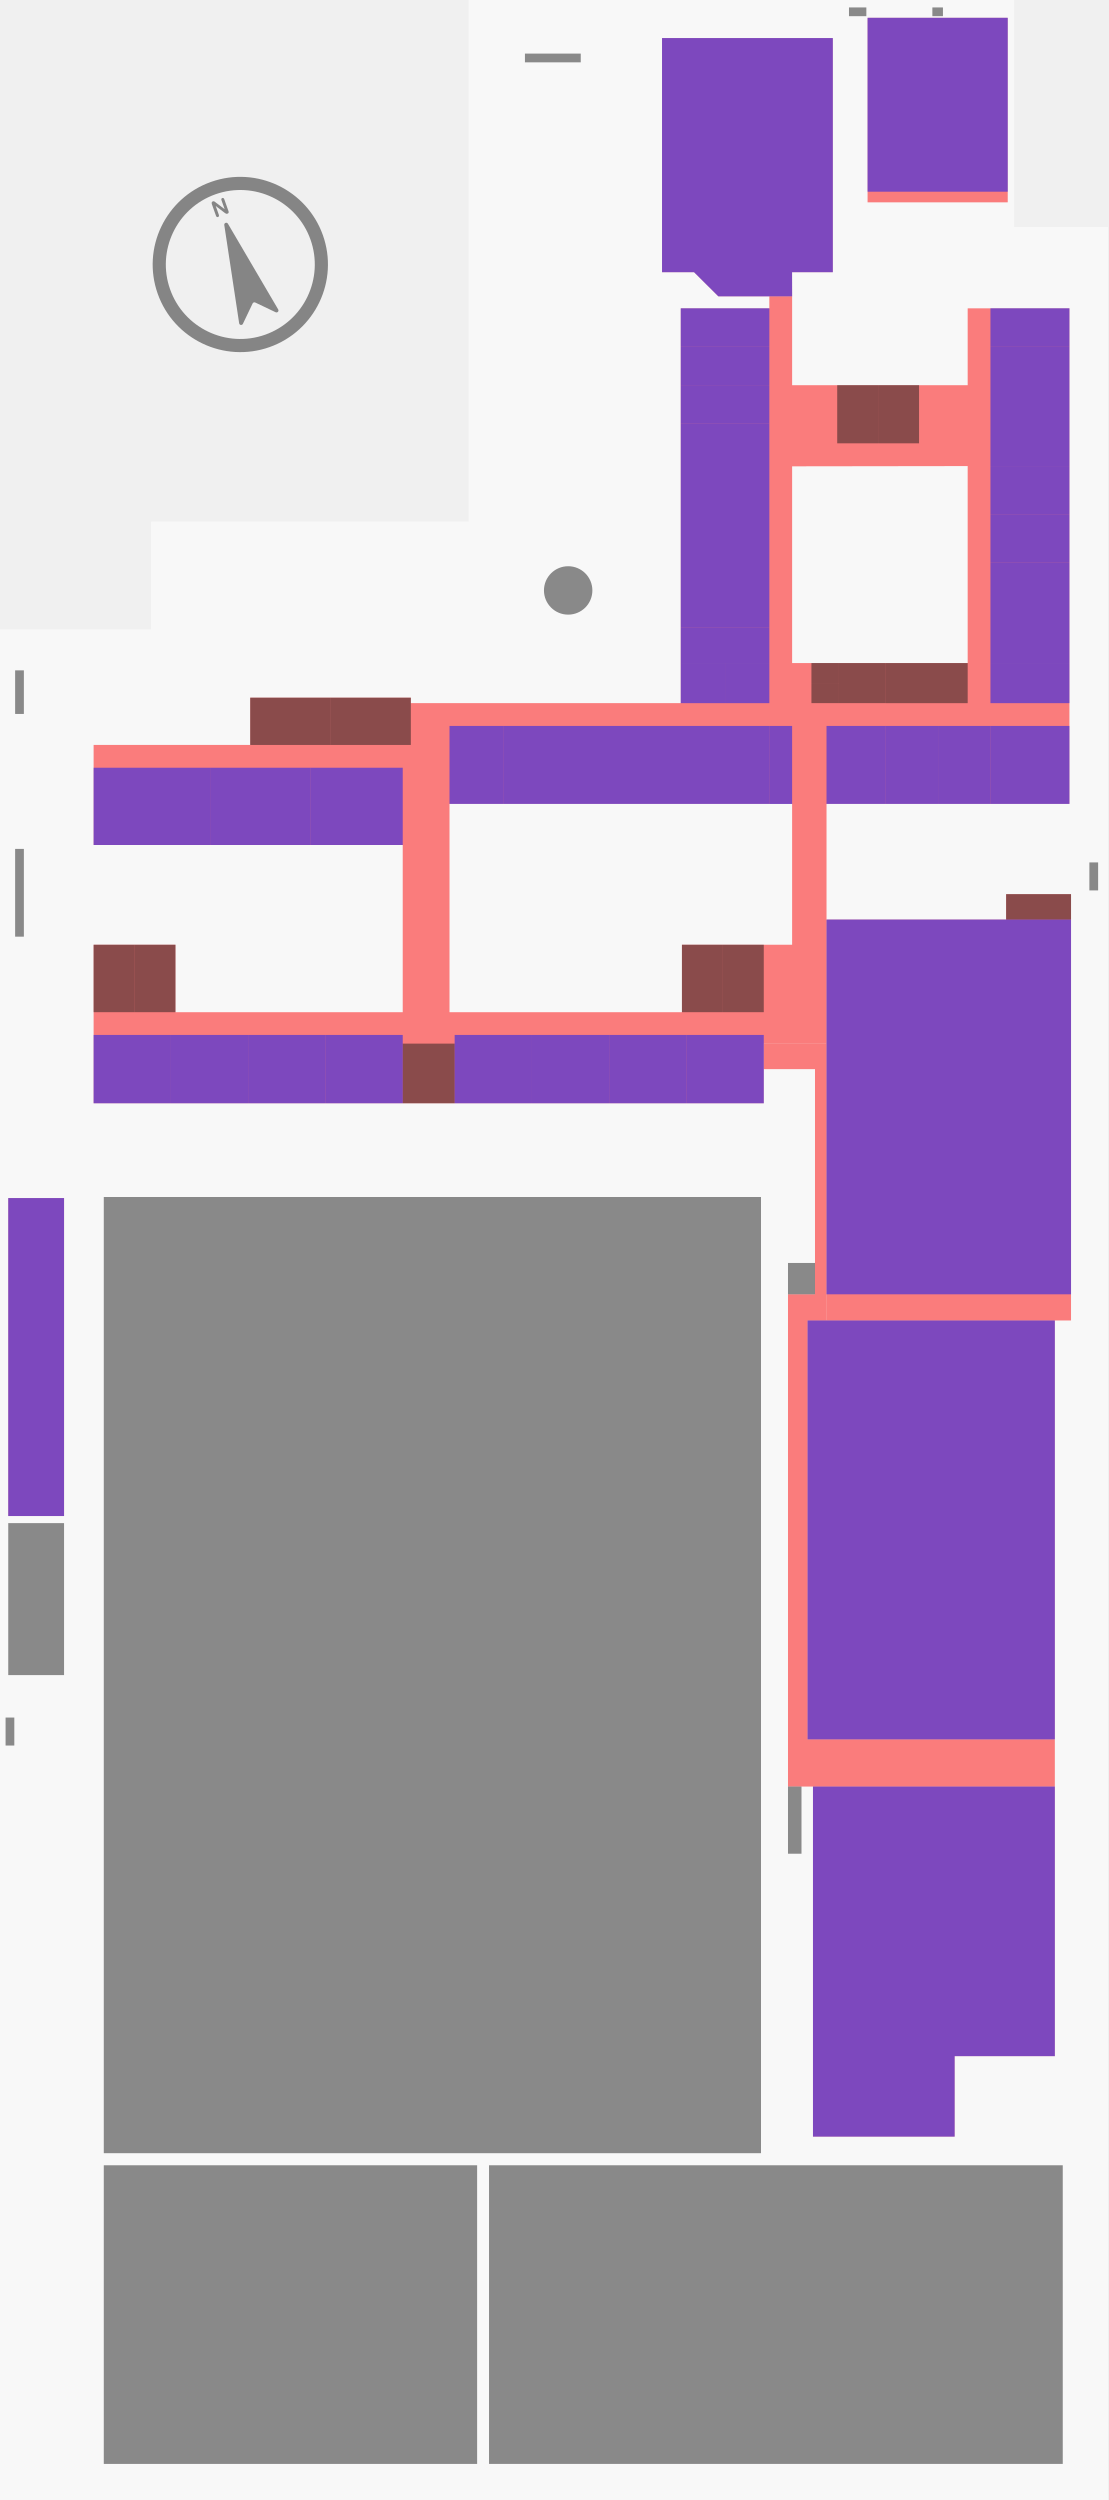
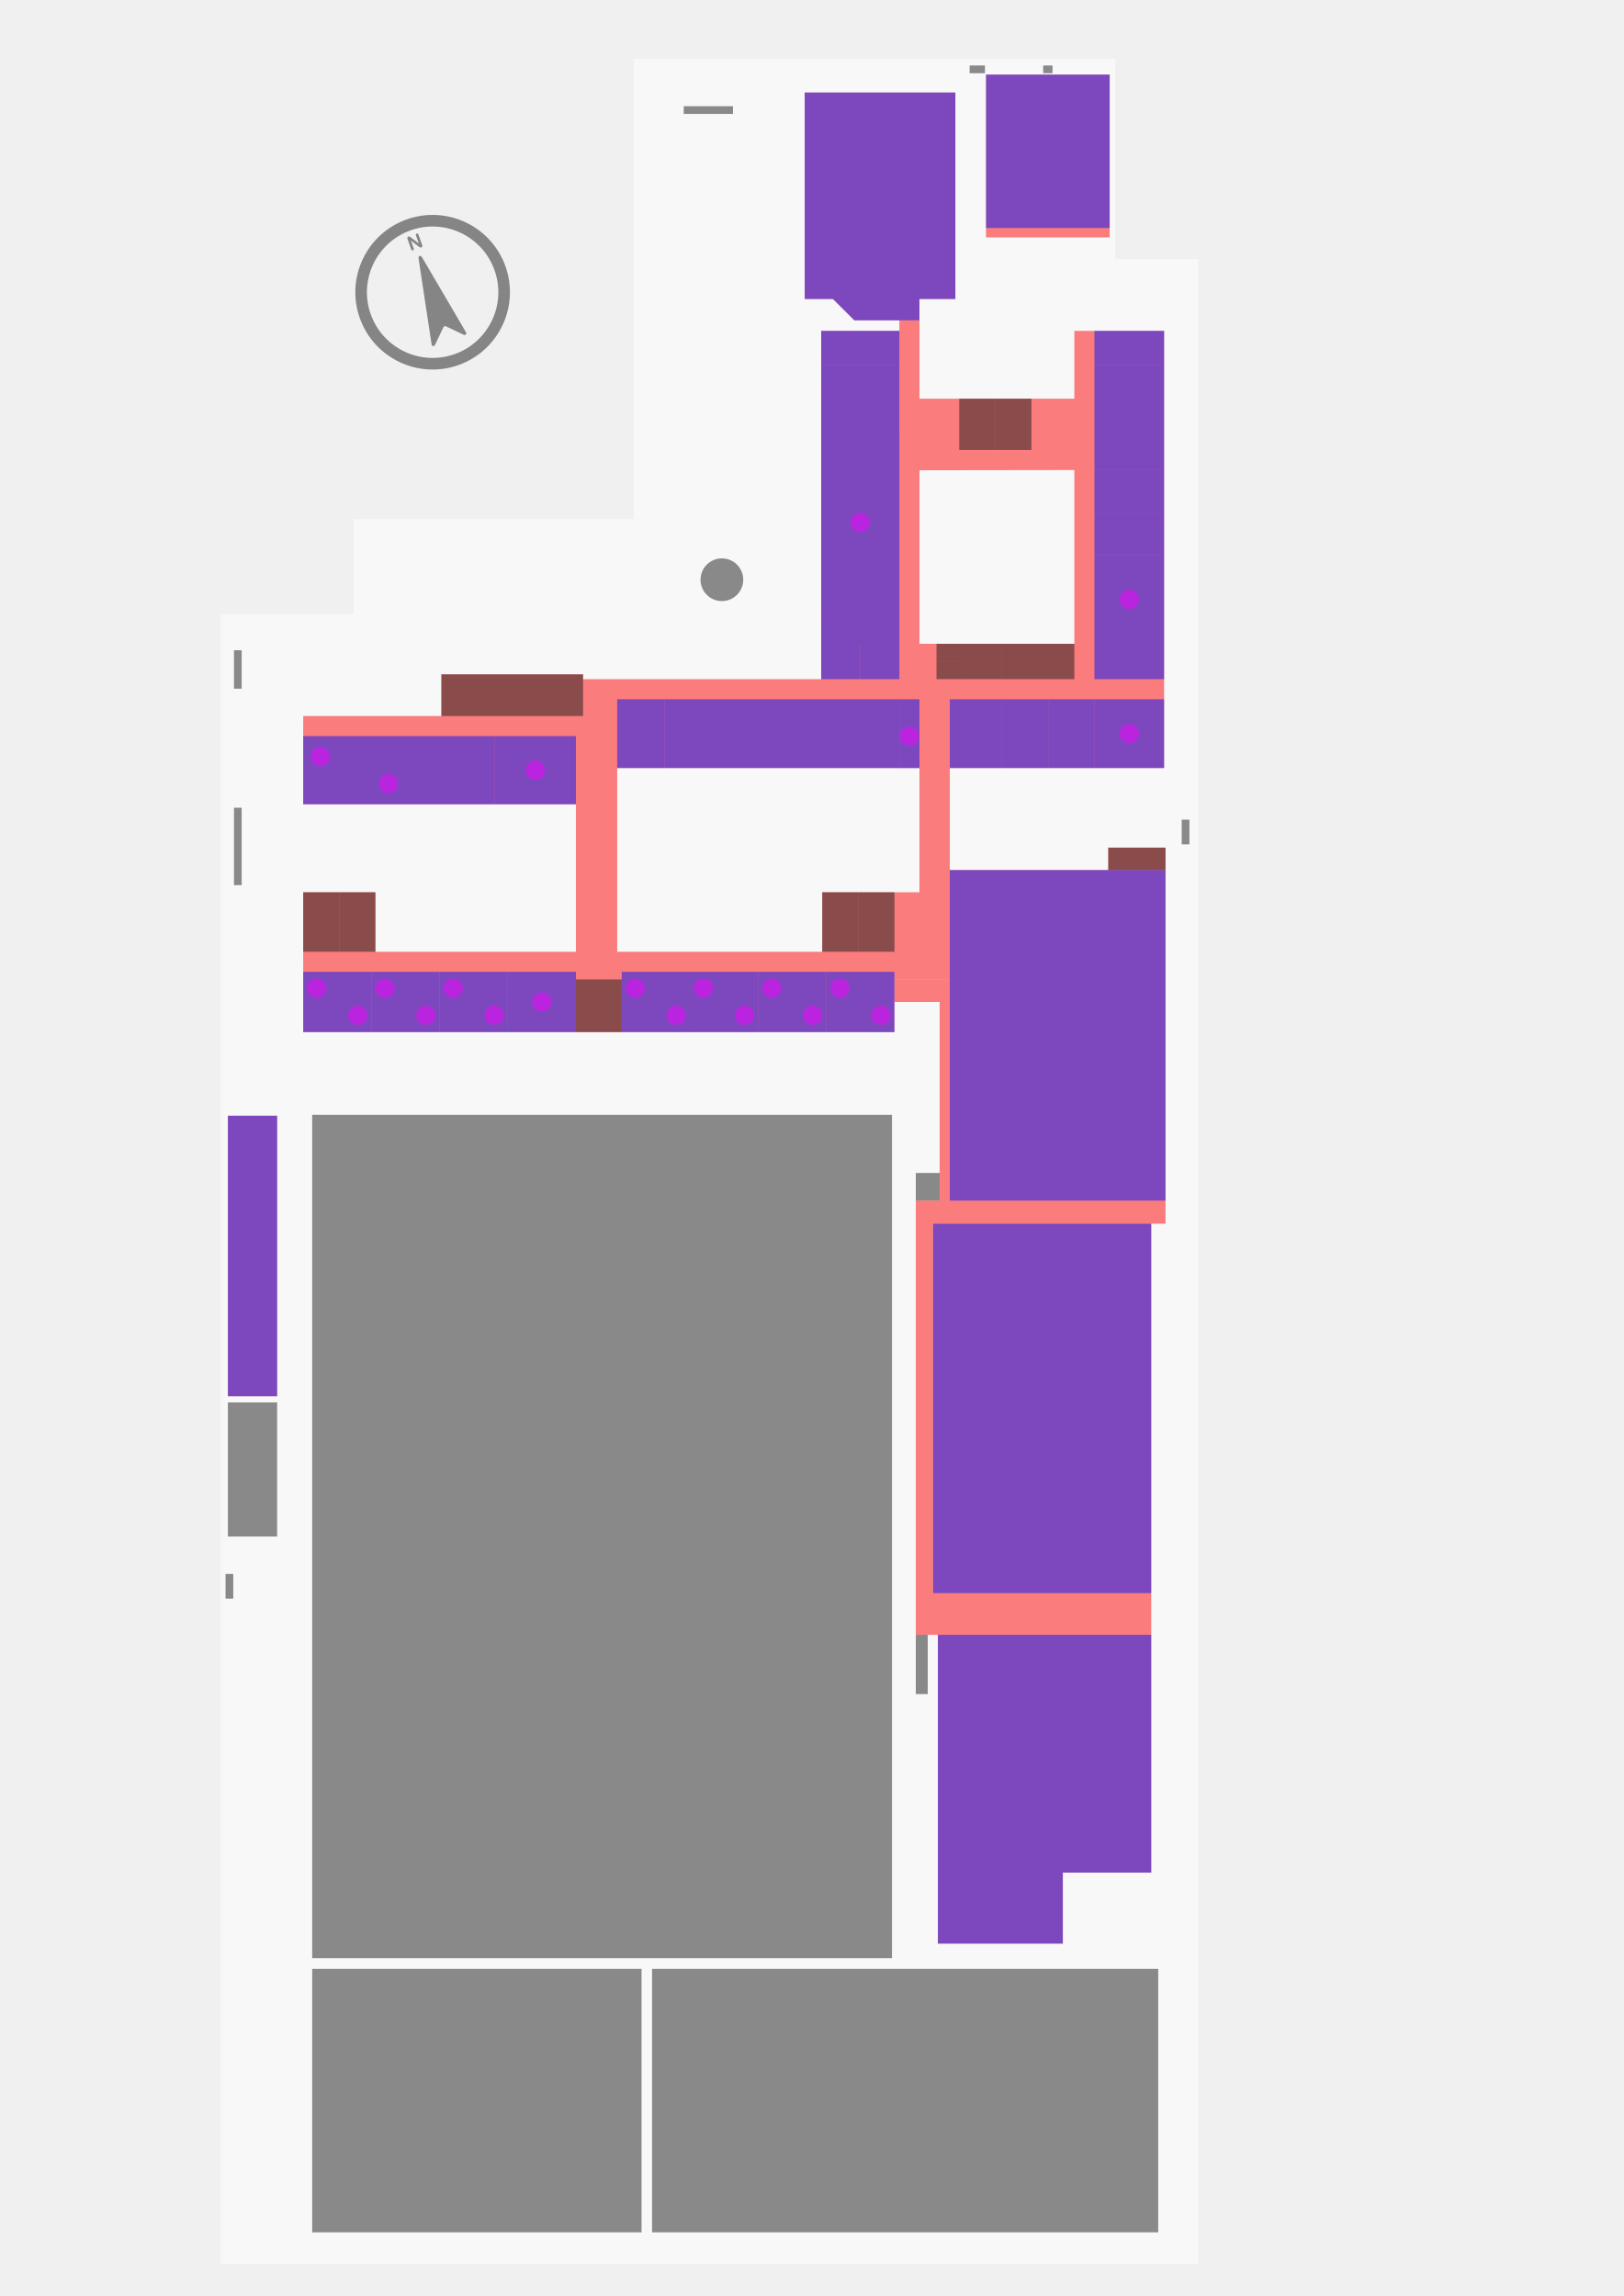
- <svg xmlns="http://www.w3.org/2000/svg" width="1991.316" height="4493.032" viewBox="0 0 1991.316 4493.032" version="1.1" xml:space="preserve" style="clip-rule:evenodd;fill-rule:evenodd;stroke-linejoin:round;stroke-miterlimit:2" id="svg73">
-   <defs id="defs73" />
-   <path d="m 1822.498,407.861 h 168.818 v 4085.171 H 0 V 1131.161 H 271.412 V 937.339 H 842.211 V 0 h 980.287 z" style="fill:#ffffff;fill-opacity:0.53;stroke-width:2.308" id="base" />
-   <path id="enclosure-classroom_building" d="M 1739.131,692.241 V 554.085 h 182.86 v 890.693 h -436.55 v 430.43 h -112.78 v 107.62 H 168.25 v -284.95 h 147.071 v 121.2 h 408.47 v -300.44 h -555.541 v -179.81 h 281.438 v -84.93 h 288.683 v 9.82 H 1223.461 V 554.085 h 159.2 v -21.47 h 40.94 v 159.626 z m 0,145.378 -315.53,0.457 v 353.562 h 315.53 z m -315.53,607.159 H 807.861 v 374.3 H 1225.591 v -121.2 h 198.01 z" style="fill:#fd0000;fill-opacity:0.5" />
-   <path id="enclosure-nishi_hall" style="fill:#fd0000;fill-opacity:0.5;stroke-width:1.02" d="m 1559.222,31.975 h 251.881 v 331.664 h -251.881 z" />
-   <path id="enclosure-audiovisual_hall" d="M 1496.741,68.417 V 489.22 h -73.24 l 0.1,43.395 h -132.59 l -43.62,-43.395 h -57.59 V 68.417 Z" style="fill:#fd0000;fill-opacity:0.5" />
-   <path d="m 1924.853,1606.968 v 766.2 h -439.418 v -720.55 h 322.78 v -45.65 z" style="fill:#fd0000;fill-opacity:0.5;stroke-width:1.019" id="enclosure-pool" />
-   <path d="m 1895.761,3210.817 v 484.516 h -180.08 v 144.624 h -254.58 v -629.14 z" style="fill:#fd0000;fill-opacity:0.5;stroke-width:0.997" id="enclosure-martial_arts_field" />
-   <path id="enclosure-gym" style="fill:#fd0000;fill-opacity:0.5;stroke-width:0.991" d="m 1451.348,2373.167 h 444.409 v 752.868 h -444.409 z" />
-   <path id="enclosure-clubroom_building_0" style="fill:#fd0000;fill-opacity:0.5;stroke-width:1.098" d="m 14.815,2153.192 h 100.302 v 571.43 H 14.815 Z" />
-   <path d="m 1485.441,1875.224 v 497.962 h -34.09 v 752.873 h 444.41 v 84.77 h -479.57 v -884.695 h 48.52 v -404.693 h -92.05 v -46.217 z" style="fill:#fd0000;fill-opacity:0.5;stroke-width:1.142" id="enclosure-gym_passage" />
-   <path id="none-clubroom_building_1" style="fill:#1a1a1a;fill-opacity:0.5" d="m 14.816,2737.368 h 100.303 v 273.126 H 14.816 Z" />
-   <path id="none-wc" style="fill:#1a1a1a;fill-opacity:0.5;stroke-width:1.221" d="m 168.25,1697.877 h 73.535 v 121.208 h -73.535 z" />
-   <path id="none-wc1" style="fill:#1a1a1a;fill-opacity:0.5;stroke-width:1.221" d="m 1225.586,1697.877 h 73.535 v 121.208 h -73.535 z" />
-   <path id="none-stairs" style="fill:#1a1a1a;fill-opacity:0.5;stroke-width:1.221" d="m 241.785,1697.877 h 73.535 v 121.208 h -73.535 z" />
-   <path id="none-stairs1" style="fill:#1a1a1a;fill-opacity:0.5;stroke-width:1.221" d="m 1299.126,1697.877 h 73.535 v 121.208 h -73.535 z" />
-   <path id="none-wc2" style="fill:#1a1a1a;fill-opacity:0.5;stroke-width:1.133" d="m 1504.646,692.241 h 73.535 v 104.491 h -73.535 z" />
-   <path id="none-stairs2" style="fill:#1a1a1a;fill-opacity:0.5;stroke-width:1.133" d="m 1578.186,692.241 h 73.535 v 104.491 h -73.535 z" />
-   <path id="none-stairs3" style="fill:#1a1a1a;fill-opacity:0.5;stroke-width:1.055" d="m 449.688,1253.902 h 144.84 v 84.927 h -144.84 z" />
-   <path id="none-wc3" style="fill:#1a1a1a;fill-opacity:0.5;stroke-width:1.052" d="m 594.528,1253.902 h 143.838 v 84.927 h -143.838 z" />
-   <path id="none-stairs4" style="fill:#1a1a1a;fill-opacity:0.5;stroke-width:1.088" d="m 723.793,1875.608 h 93.318 v 107.22 h -93.318 z" />
-   <path id="none-stairs5" style="fill:#1a1a1a;fill-opacity:0.5;stroke-width:1.054" d="m 1808.225,1606.972 h 116.641 v 45.654 h -116.641 z" />
-   <path id="none-stairs6" style="fill:#1a1a1a;fill-opacity:0.5;stroke-width:1.203" d="m 1416.194,2269.811 h 48.527 v 56.303 h -48.527 z" />
-   <path id="none-stairs7" style="fill:#1a1a1a;fill-opacity:0.5;stroke-width:0.884" d="m 1416.189,3210.819 h 24.263 v 120.709 h -24.263 z" />
-   <path id="none-wc4" style="fill:#1a1a1a;fill-opacity:0.5;stroke-width:1.006" d="m 1507.715,1191.682 h 84.105 v 71.985 h -84.105 z" />
-   <path id="none-ev" style="fill:#1a1a1a;fill-opacity:0.5;stroke-width:0.545" d="m 1458.323,1227.631 h 49.391 v 36.037 h -49.391 z" />
-   <path id="none-wc5" style="fill:#1a1a1a;fill-opacity:0.5;stroke-width:0.545" d="m 1458.323,1191.638 h 49.391 v 35.992 h -49.391 z" />
-   <path id="none-stairs8" style="fill:#1a1a1a;fill-opacity:0.5;stroke-width:1.332" d="m 1591.817,1191.681 h 147.316 v 72.03 h -147.316 z" />
-   <path id="none-grand" style="fill:#1a1a1a;fill-opacity:0.5;stroke-width:0.988" d="m 186.517,2151.267 h 1181.144 v 1718.463 H 186.517 Z" />
-   <path id="none-tennis_court" style="fill:#1a1a1a;fill-opacity:0.5;stroke-width:0.98" d="m 186.517,3891.448 h 670.976 v 536.734 H 186.517 Z" />
-   <path id="none-handball_court" style="fill:#1a1a1a;fill-opacity:0.5;stroke-width:1.001" d="M 878.89,3891.448 H 1909.993 v 536.733 H 878.89 Z" />
-   <path id="none-fountain" style="fill:#1a1a1a;fill-opacity:0.5;stroke-width:0.906" d="m 1064.623,1061.134 a 43.502,43.502 0 0 1 -43.502,43.502 43.502,43.502 0 0 1 -43.502,-43.502 43.502,43.502 0 0 1 43.502,-43.502 43.502,43.502 0 0 1 43.502,43.502 z" />
-   <path id="none-gate_east_0" style="fill:#1a1a1a;fill-opacity:0.5;stroke-width:0.622" d="m 1973.558,1600.246 h -15.696 v -50.305 h 15.696 z" />
-   <path id="none-gate_nishi_hall_0" style="fill:#1a1a1a;fill-opacity:0.5;stroke-width:0.49" d="m 1525.815,29.072 v -15.696 h 31.191 v 15.696 z" />
-   <path id="none-gate_nishi_hall_1" style="fill:#1a1a1a;fill-opacity:0.5;stroke-width:0.382" d="m 1675.663,29.072 v -15.696 h 18.994 v 15.696 z" />
-   <path id="none-gate_west_2" style="fill:#1a1a1a;fill-opacity:0.5;stroke-width:0.622" d="m 25.714,3137.106 h -15.696 v -50.305 h 15.696 z" />
-   <path id="none-gate_north_0" style="fill:#1a1a1a;fill-opacity:0.5;stroke-width:0.879" d="m 943.421,112.029 v -15.696 h 100.303 v 15.696 z" />
-   <path id="none-gate_west_0" style="fill:#1a1a1a;fill-opacity:0.5;stroke-width:1.102" d="m 27.198,1525.675 h 15.696 v 157.701 H 27.198 Z" />
-   <path id="none-gate_west_1" style="fill:#1a1a1a;fill-opacity:0.5;stroke-width:0.777" d="m 27.198,1204.781 h 15.696 v 78.33 H 27.198 Z" />
-   <path d="m 379.321,326.904 c 81.93,-29.013 172.002,13.949 201.015,95.88 29.013,81.93 -13.949,172.003 -95.879,201.016 -81.931,29.013 -172.004,-13.95 -201.017,-95.88 -29.013,-81.93 13.95,-172.003 95.881,-201.016 z m 7.885,22.267 c -69.642,24.661 -106.16,101.223 -81.499,170.863 24.661,69.641 101.223,106.159 170.865,81.498 69.64,-24.661 106.159,-101.223 81.498,-170.864 -24.661,-69.641 -101.223,-106.158 -170.863,-81.497 z" style="fill:#1a1a1a;fill-opacity:0.5;stroke-width:0.157" id="none-compass-2" />
-   <path d="m 436.53,582.011 c -0.67,1.404 -2.178,2.208 -3.717,1.978 -1.541,-0.226 -2.751,-1.432 -2.985,-2.973 -5.156,-34.036 -20.451,-135.013 -26.753,-176.606 -0.254,-1.68 0.719,-3.303 2.319,-3.87 1.603,-0.568 3.381,0.082 4.241,1.547 21.278,36.29 72.936,124.39 90.348,154.086 0.79,1.345 0.609,3.043 -0.446,4.188 -1.052,1.147 -2.729,1.472 -4.133,0.802 -11.529,-5.496 -29.425,-14.035 -36.662,-17.487 -0.847,-0.404 -1.822,-0.454 -2.709,-0.14 -0.884,0.313 -1.611,0.966 -2.015,1.813 -3.452,7.237 -11.989,25.137 -17.487,36.662 z" style="fill:#1a1a1a;fill-opacity:0.5;stroke-width:0.29" id="none-compass-1" />
-   <path d="m 387.609,363.798 16.145,12.184 -5.685,-16.054 c -0.369,-1.043 -0.423,-1.905 -0.16,-2.585 0.263,-0.68 0.776,-1.155 1.535,-1.424 0.787,-0.279 1.497,-0.237 2.137,0.124 0.64,0.36 1.143,1.063 1.512,2.106 l 7.517,21.228 c 0.839,2.369 0.278,3.901 -1.688,4.597 -0.49,0.174 -0.958,0.26 -1.4,0.257 -0.442,-0.002 -0.891,-0.096 -1.344,-0.281 -0.45,-0.186 -0.897,-0.432 -1.337,-0.739 -0.442,-0.306 -0.885,-0.623 -1.332,-0.948 l -15.824,-12.091 5.6,15.815 c 0.365,1.031 0.402,1.895 0.112,2.592 -0.293,0.698 -0.813,1.179 -1.562,1.444 -0.772,0.273 -1.487,0.226 -2.141,-0.143 -0.657,-0.368 -1.165,-1.062 -1.526,-2.081 l -7.374,-20.823 c -0.313,-0.884 -0.461,-1.612 -0.44,-2.186 0.036,-0.634 0.263,-1.222 0.68,-1.763 0.417,-0.541 0.938,-0.922 1.564,-1.144 0.49,-0.174 0.938,-0.243 1.344,-0.207 0.408,0.035 0.791,0.141 1.151,0.318 0.36,0.177 0.752,0.431 1.181,0.763 0.429,0.332 0.871,0.679 1.333,1.041 z" style="fill:#1a1a1a;fill-opacity:0.5;fill-rule:nonzero;stroke-width:0.267" id="none-compass-0" />
-   <path id="document_preparation_room" style="fill:#0015ff;fill-opacity:0.5;stroke-width:0.576" d="m 1223.466,1191.641 h 79.597 v 72.075 h -79.597 z" />
-   <path id="changing_room_3" style="fill:#0015ff;fill-opacity:0.5;stroke-width:0.576" d="m 1303.063,1191.641 h 79.597 v 72.075 h -79.597 z" />
-   <path id="changing_room_1" style="fill:#0015ff;fill-opacity:0.5;stroke-width:0.767" d="m 1223.473,1127.853 h 159.195 v 63.788 h -159.195 z" />
-   <path id="broadcast_room" style="fill:#0015ff;fill-opacity:0.5;stroke-width:0.903" d="m 1382.66,1304.661 h 40.945 v 140.229 h -40.945 z" />
-   <path id="pool" style="fill:#0015ff;fill-opacity:0.5;stroke-width:1.655" d="m 1485.445,1652.627 h 439.423 v 673.505 H 1485.445 Z" />
-   <path id="meeting_room" style="fill:#0015ff;fill-opacity:0.5;stroke-width:1.838" d="m 1223.473,761.325 h 159.195 v 366.534 h -159.195 z" />
-   <path id="art_preparation_room" style="fill:#0015ff;fill-opacity:0.5;stroke-width:0.588" d="m 1780.068,924.285 h 141.911 v 86.608 h -141.911 z" />
-   <path id="nishi_hall_2f" style="fill:#0015ff;fill-opacity:0.5;stroke-width:0.99" d="m 1559.222,31.975 h 251.881 v 312.558 h -251.881 z" />
-   <path id="audiovisual_hall_2f" d="M 1496.741,68.417 V 489.22 h -73.24 l 0.1,43.395 h -132.59 l -43.62,-43.395 h -57.59 V 68.417 Z" style="fill:#0015ff;fill-opacity:0.5" />
-   <path id="_2h" style="fill:#0015ff;fill-opacity:0.5;stroke-width:1.367" d="M 168.249,1860.013 H 307.136 V 1982.81 H 168.249 Z" />
-   <path id="_2g" style="fill:#0015ff;fill-opacity:0.5;stroke-width:1.367" d="M 307.135,1860.013 H 446.022 V 1982.81 H 307.135 Z" />
-   <path id="_2f" style="fill:#0015ff;fill-opacity:0.5;stroke-width:1.367" d="M 446.022,1860.013 H 584.909 V 1982.81 H 446.022 Z" />
-   <path id="_2e" style="fill:#0015ff;fill-opacity:0.5;stroke-width:1.367" d="m 584.908,1860.013 h 138.886 V 1982.81 h -138.886 z" />
-   <path id="_2d" style="fill:#0015ff;fill-opacity:0.5;stroke-width:1.367" d="m 817.113,1860.013 h 138.886 V 1982.81 h -138.886 z" />
-   <path id="_2c" style="fill:#0015ff;fill-opacity:0.5;stroke-width:1.367" d="M 956,1860.013 H 1094.887 V 1982.81 H 956 Z" />
-   <path id="_2b" style="fill:#0015ff;fill-opacity:0.5;stroke-width:1.367" d="m 1094.89,1860.013 h 138.886 V 1982.81 h -138.886 z" />
-   <path id="_2a" style="fill:#0015ff;fill-opacity:0.5;stroke-width:1.367" d="m 1233.77,1860.013 h 138.886 V 1982.81 h -138.886 z" />
-   <path id="teachers_room" style="fill:#0015ff;fill-opacity:0.5;stroke-width:2.01" d="m 904.428,1304.658 h 478.242 v 140.12 H 904.428 Z" />
-   <path id="special_room_2nd" style="fill:#0015ff;fill-opacity:0.5;stroke-width:1.095" d="m 1780.077,1304.658 h 141.911 v 140.12 h -141.911 z" />
-   <path id="mathematics_preparation_room" style="fill:#0015ff;fill-opacity:0.5;stroke-width:1.453" d="m 1223.457,554.087 h 159.195 v 69.079 h -159.195 z" />
-   <path id="english_preparation_room" style="fill:#0015ff;fill-opacity:0.5;stroke-width:1.453" d="m 1223.457,692.242 h 159.195 v 69.079 h -159.195 z" />
-   <path id="japanese_preparation_room" style="fill:#0015ff;fill-opacity:0.5;stroke-width:1.453" d="m 1223.457,623.164 h 159.195 v 69.079 h -159.195 z" />
-   <path id="social_studies_room_2nd" style="fill:#0015ff;fill-opacity:0.5;stroke-width:1.208" d="m 558.317,1379.769 h 165.476 v 138.863 h -165.476 z" />
-   <path id="social_studies_preparation_room" style="fill:#0015ff;fill-opacity:0.5;stroke-width:1.262" d="m 377.7,1379.769 h 180.623 v 138.863 H 377.7 Z" />
-   <path id="social_studies_room_1st" style="fill:#0015ff;fill-opacity:0.5;stroke-width:1.359" d="m 168.254,1379.769 h 209.446 v 138.863 H 168.254 Z" />
-   <path id="printing_room" style="fill:#0015ff;fill-opacity:0.5;stroke-width:1.112" d="m 807.865,1304.654 h 96.554 v 140.119 h -96.554 z" />
-   <path id="career_room" style="fill:#0015ff;fill-opacity:0.5;stroke-width:1.208" d="m 1485.435,1304.657 h 106.372 v 140.12 h -106.372 z" />
-   <path id="consultation_room_1st" style="fill:#0015ff;fill-opacity:0.5;stroke-width:1.136" d="m 1591.806,1304.657 h 94.13 v 140.12 h -94.13 z" />
-   <path id="consultation_room_2nd" style="fill:#0015ff;fill-opacity:0.5;stroke-width:1.136" d="m 1685.937,1304.657 h 94.13 v 140.12 h -94.13 z" />
-   <path id="art_material_room" style="fill:#0015ff;fill-opacity:0.5;stroke-width:0.536" d="m 1780.068,1191.64 h 141.911 v 72.074 h -141.911 z" />
-   <path id="craft_preparation_room" style="fill:#0015ff;fill-opacity:0.5;stroke-width:0.588" d="m 1780.068,837.677 h 141.911 v 86.608 h -141.911 z" />
-   <path id="art_room" style="fill:#0015ff;fill-opacity:0.5;stroke-width:0.849" d="m 1780.068,1010.892 h 141.911 v 180.748 h -141.911 z" />
-   <path id="craft_room" style="fill:#0015ff;fill-opacity:0.5;stroke-width:0.925" d="m 1780.068,623.163 h 141.911 v 214.514 h -141.911 z" />
-   <path id="craft_warehouse" style="fill:#0015ff;fill-opacity:0.5;stroke-width:0.525" d="m 1780.068,554.084 h 141.911 v 69.078 h -141.911 z" />
-   <path d="m 1895.761,3210.817 v 484.516 h -180.08 v 144.624 h -254.58 v -629.14 z" style="fill:#0015ff;fill-opacity:0.5;stroke-width:0.997" id="martial_arts_field_2f" />
-   <path id="gym_2f" style="fill:#0015ff;fill-opacity:0.5;stroke-width:0.991" d="m 1451.348,2373.167 h 444.409 v 752.868 h -444.409 z" />
-   <path id="clubroom_building_0_2f" style="fill:#0015ff;fill-opacity:0.5;stroke-width:1.098" d="m 14.815,2153.192 h 100.302 v 571.43 H 14.815 Z" />
+ <svg xmlns="http://www.w3.org/2000/svg" width="100%" height="100%" viewBox="0 0 3308 4678" version="1.1" xml:space="preserve" style="fill-rule:evenodd;clip-rule:evenodd;stroke-linejoin:round;stroke-miterlimit:2;">
+   <g id="base" transform="matrix(1.01459,0,0,5.2512,-5.6655,-19690.1)">
+     <path d="M2244.85,3850.17L2411.24,3850.17L2411.24,4628.12L448.56,4628.12L448.56,3987.91L716.069,3987.91L716.069,3951L1278.66,3951L1278.66,3772.5L2244.85,3772.5L2244.85,3850.17Z" style="fill:white;fill-opacity:0.53;" />
+   </g>
+   <path id="enclosure-classroom_building" d="M2188.57,812.293L2188.57,674.137L2371.43,674.137L2371.43,1564.83L1934.88,1564.83L1934.88,1995.26L1822.1,1995.26L1822.1,2102.88L617.689,2102.88L617.689,1817.93L764.76,1817.93L764.76,1939.13L1173.23,1939.13L1173.23,1638.69L617.689,1638.69L617.689,1458.88L899.127,1458.88L899.127,1373.95L1187.81,1373.95L1187.81,1383.77L1672.9,1383.77L1672.9,674.137L1832.1,674.137L1832.1,652.667L1873.04,652.667L1873.04,812.293L2188.57,812.293ZM2188.57,957.671L1873.04,958.128L1873.04,1311.69L2188.57,1311.69L2188.57,957.671ZM1873.04,1564.83L1257.3,1564.83L1257.3,1939.13L1675.03,1939.13L1675.03,1817.93L1873.04,1817.93L1873.04,1564.83Z" style="fill:rgb(253,0,0);fill-opacity:0.5;" />
+   <g id="enclosure-nishi_hall" transform="matrix(0.989704,0,0,1.0502,21.9788,-4.21614)">
+     <rect x="2007.35" y="148.775" width="254.501" height="315.81" style="fill:rgb(253,0,0);fill-opacity:0.5;" />
+   </g>
+   <path id="enclosure-audiovisual_hall" d="M1946.18,188.469L1946.18,609.272L1872.94,609.272L1873.04,652.667L1740.45,652.667L1696.83,609.272L1639.24,609.272L1639.24,188.469L1946.18,188.469Z" style="fill:rgb(253,0,0);fill-opacity:0.5;" />
+   <g id="enclosure-pool" transform="matrix(1.03771,0,0,1,-89.5431,0)">
+     <path d="M2374.3,1727.02L2374.3,2493.22L1950.85,2493.22L1950.85,1772.67L2261.9,1772.67L2261.9,1727.02L2374.3,1727.02Z" style="fill:rgb(253,0,0);fill-opacity:0.5;" />
+   </g>
+   <g id="enclosure-martial_arts_field" transform="matrix(1,0,0,0.993023,0,27.628)">
+     <path d="M2345.2,3326.45L2345.2,3814.37L2165.12,3814.37L2165.12,3960.01L1910.54,3960.01L1910.54,3326.45L2345.2,3326.45Z" style="fill:rgb(253,0,0);fill-opacity:0.5;" />
+   </g>
+   <g id="enclosure-gym" transform="matrix(0.960498,0,0,1.02184,84.3604,-70.9044)">
+     <rect x="1891.13" y="2509.32" width="462.686" height="736.777" style="fill:rgb(253,0,0);fill-opacity:0.5;" />
+   </g>
+   <g id="enclosure-clubroom_building_0" transform="matrix(1.08333,0,0,1.11251,-47.0465,-255.758)">
+     <rect x="471.971" y="2273.24" width="92.587" height="513.64" style="fill:rgb(253,0,0);fill-opacity:0.5;" />
+   </g>
+   <g id="enclosure-gym_passage" transform="matrix(1,0,0,1.30336,-6.41857e-12,-982.863)">
+     <path d="M1934.88,2284.97L1934.88,2667.03L1900.79,2667.03L1900.79,3244.67L2345.2,3244.67L2345.2,3309.71L1865.63,3309.71L1865.63,2630.93L1914.15,2630.93L1914.15,2320.43L1822.1,2320.43L1822.1,2284.97L1934.88,2284.97Z" style="fill:rgb(253,0,0);fill-opacity:0.5;" />
+   </g>
+   <rect id="none-clubroom_building_1" x="464.255" y="2857.42" width="100.303" height="273.126" style="fill:rgb(26,26,26);fill-opacity:0.5;" />
+   <g id="none-wc" transform="matrix(1.04605,0,0,1.42433,-37.9261,-785.561)">
+     <rect x="626.753" y="1827.87" width="70.298" height="85.098" style="fill:rgb(26,26,26);fill-opacity:0.5;" />
+   </g>
+   <g id="none-wc1" transform="matrix(1.04605,0,0,1.42433,1019.41,-785.561)">
+     <rect x="626.753" y="1827.87" width="70.298" height="85.098" style="fill:rgb(26,26,26);fill-opacity:0.5;" />
+   </g>
+   <g id="none-stairs" transform="matrix(1.04605,0,0,1.42433,35.6093,-785.561)">
+     <rect x="626.753" y="1827.87" width="70.298" height="85.098" style="fill:rgb(26,26,26);fill-opacity:0.5;" />
+   </g>
+   <g id="none-stairs1" transform="matrix(1.04605,0,0,1.42433,1092.95,-785.561)">
+     <rect x="626.753" y="1827.87" width="70.298" height="85.098" style="fill:rgb(26,26,26);fill-opacity:0.5;" />
+   </g>
+   <g id="none-wc2" transform="matrix(1.04605,0,0,1.22789,1298.47,-1432.13)">
+     <rect x="626.753" y="1827.87" width="70.298" height="85.098" style="fill:rgb(26,26,26);fill-opacity:0.5;" />
+   </g>
+   <g id="none-stairs2" transform="matrix(1.04605,0,0,1.22789,1372.01,-1432.13)">
+     <rect x="626.753" y="1827.87" width="70.298" height="85.098" style="fill:rgb(26,26,26);fill-opacity:0.5;" />
+   </g>
+   <g id="none-stairs3" transform="matrix(0.999399,0,0,1.11457,-3.07724,-157.409)">
+     <rect x="902.747" y="1373.95" width="144.927" height="76.197" style="fill:rgb(26,26,26);fill-opacity:0.5;" />
+   </g>
+   <g id="none-wc3" transform="matrix(0.992483,0,0,1.11457,148.006,-157.409)">
+     <rect x="902.747" y="1373.95" width="144.927" height="76.197" style="fill:rgb(26,26,26);fill-opacity:0.5;" />
+   </g>
+   <g id="none-stairs4" transform="matrix(1.20417,0,0,0.982446,423.286,209.642)">
+     <rect x="622.791" y="1817.93" width="77.496" height="109.136" style="fill:rgb(26,26,26);fill-opacity:0.5;" />
+   </g>
+   <g id="none-stairs5" transform="matrix(1.00001,0,0,1.11144,-0.0189084,-192.455)">
+     <rect x="2257.66" y="1727.02" width="116.64" height="41.076" style="fill:rgb(26,26,26);fill-opacity:0.5;" />
+   </g>
+   <g id="none-stairs6" transform="matrix(1.32403,0,0,1.09234,-615.454,-219.431)">
+     <rect x="1873.89" y="2388.72" width="36.651" height="51.543" style="fill:rgb(26,26,26);fill-opacity:0.5;" />
+   </g>
+   <g id="none-stairs7" transform="matrix(0.829147,0,0,0.942525,318.747,191.443)">
+     <rect x="1865.63" y="3330.87" width="29.263" height="128.07" style="fill:rgb(26,26,26);fill-opacity:0.5;" />
+   </g>
+   <g id="none-wc4" transform="matrix(1.19641,0,0,0.845905,1207.3,-234.47)">
+     <rect x="626.753" y="1827.87" width="70.298" height="85.098" style="fill:rgb(26,26,26);fill-opacity:0.5;" />
+   </g>
+   <g id="none-ev" transform="matrix(0.702592,0,0,0.423479,1467.41,573.618)">
+     <rect x="626.753" y="1827.87" width="70.298" height="85.098" style="fill:rgb(26,26,26);fill-opacity:0.5;" />
+   </g>
+   <g id="none-wc5" transform="matrix(0.702592,0,0,0.422952,1467.41,538.589)">
+     <rect x="626.753" y="1827.87" width="70.298" height="85.098" style="fill:rgb(26,26,26);fill-opacity:0.5;" />
+   </g>
+   <g id="none-stairs8" transform="matrix(2.0956,0,0,0.846431,727.832,-235.433)">
+     <rect x="626.753" y="1827.87" width="70.298" height="85.098" style="fill:rgb(26,26,26);fill-opacity:0.5;" />
+   </g>
+   <g id="none-grand" transform="matrix(0.993568,0,0,0.981704,12.8564,47.4449)">
+     <rect x="627.133" y="2265.32" width="1188.79" height="1750.49" style="fill:rgb(26,26,26);fill-opacity:0.5;" />
+   </g>
+   <g id="none-tennis_court" transform="matrix(0.976266,0,0,0.983616,15.0938,74.5182)">
+     <rect x="635.956" y="4002.56" width="687.288" height="545.674" style="fill:rgb(26,26,26);fill-opacity:0.5;" />
+   </g>
+   <g id="none-handball_court" transform="matrix(1.00256,0,0,1,-6.04822,0)">
+     <rect x="1330.97" y="4011.5" width="1028.47" height="536.733" style="fill:rgb(26,26,26);fill-opacity:0.5;" />
+   </g>
+   <g id="none-fountain" transform="matrix(0.906355,0,0,0.906355,136.414,113.654)">
+     <circle cx="1471.99" cy="1177.83" r="47.997" style="fill:rgb(26,26,26);fill-opacity:0.5;" />
+   </g>
+   <g id="none-gate_east_0" transform="matrix(-1,-1.22465e-16,4.74455e-17,-0.387422,2902.04,2367.87)">
+     <rect x="479.043" y="1671.49" width="15.696" height="129.846" style="fill:rgb(26,26,26);fill-opacity:0.5;" />
+   </g>
+   <g id="none-gate_nishi_hall_0" transform="matrix(6.12323e-17,-1,0.240219,1.47092e-17,1573.73,628.167)">
+     <rect x="479.043" y="1671.49" width="15.696" height="129.846" style="fill:rgb(26,26,26);fill-opacity:0.5;" />
+   </g>
+   <g id="none-gate_nishi_hall_1" transform="matrix(6.12323e-17,-1,0.146278,8.95696e-18,1880.6,628.167)">
+     <rect x="479.043" y="1671.49" width="15.696" height="129.846" style="fill:rgb(26,26,26);fill-opacity:0.5;" />
+   </g>
+   <g id="none-gate_west_2" transform="matrix(-1,-1.22465e-16,4.74455e-17,-0.387422,954.196,3904.73)">
+     <rect x="479.043" y="1671.49" width="15.696" height="129.846" style="fill:rgb(26,26,26);fill-opacity:0.5;" />
+   </g>
+   <g id="none-gate_north_0" transform="matrix(6.12323e-17,-1,0.772477,4.73006e-17,101.672,711.124)">
+     <rect x="479.043" y="1671.49" width="15.696" height="129.846" style="fill:rgb(26,26,26);fill-opacity:0.5;" />
+   </g>
+   <g id="none-gate_west_0" transform="matrix(1,0,0,1.21452,-2.40601,-384.331)">
+     <rect x="479.043" y="1671.49" width="15.696" height="129.846" style="fill:rgb(26,26,26);fill-opacity:0.5;" />
+   </g>
+   <g id="none-gate_west_1" transform="matrix(1,0,0,0.603254,-2.40601,316.5)">
+     <rect x="479.043" y="1671.49" width="15.696" height="129.846" style="fill:rgb(26,26,26);fill-opacity:0.5;" />
+   </g>
+   <g id="none-compass_2" transform="matrix(0.126681,-0.04486,0.0612912,0.173081,343.295,563.959)">
+     <path d="M3695.8,281.894C4342.54,281.894 4867.62,666.206 4867.62,1139.57C4867.62,1612.93 4342.54,1997.25 3695.8,1997.25C3049.05,1997.25 2523.97,1612.93 2523.97,1139.57C2523.97,666.206 3049.05,281.894 3695.8,281.894ZM3695.8,410.546C3146.06,410.546 2699.74,737.211 2699.74,1139.57C2699.74,1541.93 3146.06,1868.6 3695.8,1868.6C4245.53,1868.6 4691.85,1541.93 4691.85,1139.57C4691.85,737.211 4245.53,410.546 3695.8,410.546Z" style="fill:rgb(26,26,26);fill-opacity:0.5;" />
+   </g>
+   <g id="none-compass_1" transform="matrix(0.258569,-0.0915639,0.102028,0.288119,-143.531,672.896)">
+     <path d="M3501.17,1217.37C3497.16,1220.97 3491,1221.8 3485.99,1219.41C3480.97,1217.03 3478.28,1211.99 3479.35,1206.98C3503.05,1096.38 3573.37,768.257 3602.33,633.1C3603.5,627.642 3608.82,623.697 3615.01,623.697C3621.21,623.697 3626.53,627.642 3627.7,633.1C3656.66,768.257 3726.97,1096.38 3750.67,1206.98C3751.75,1211.99 3749.06,1217.03 3744.04,1219.41C3739.03,1221.8 3732.87,1220.97 3728.86,1217.37C3695.93,1187.83 3644.82,1141.95 3624.15,1123.4C3621.73,1121.23 3618.44,1120.01 3615.01,1120.01C3611.59,1120.01 3608.3,1121.23 3605.88,1123.4C3585.21,1141.95 3534.09,1187.83 3501.17,1217.37Z" style="fill:rgb(26,26,26);fill-opacity:0.5;" />
+   </g>
+   <g id="none-compass_0" transform="matrix(0.251371,-0.0890152,0.0890152,0.251371,-39.2662,682.113)">
+     <path d="M3345.87,396.109L3387.69,459.39L3387.69,395.523C3387.69,391.372 3388.58,388.26 3390.36,386.185C3392.14,384.109 3394.55,383.072 3397.57,383.072C3400.7,383.072 3403.16,384.109 3404.97,386.185C3406.78,388.26 3407.68,391.372 3407.68,395.523L3407.68,479.971C3407.68,489.395 3403.78,494.107 3395.96,494.107C3394.01,494.107 3392.25,493.826 3390.69,493.265C3389.13,492.703 3387.66,491.812 3386.29,490.591C3384.93,489.371 3383.66,487.942 3382.49,486.307C3381.31,484.671 3380.14,482.998 3378.97,481.289L3338.17,418.741L3338.17,481.656C3338.17,485.757 3337.22,488.858 3335.32,490.957C3333.41,493.057 3330.97,494.107 3327.99,494.107C3324.92,494.107 3322.45,493.045 3320.6,490.921C3318.74,488.797 3317.81,485.708 3317.81,481.656L3317.81,398.819C3317.81,395.303 3318.2,392.544 3318.99,390.542C3319.91,388.345 3321.45,386.551 3323.6,385.159C3325.75,383.768 3328.07,383.072 3330.56,383.072C3332.51,383.072 3334.18,383.389 3335.57,384.024C3336.97,384.659 3338.19,385.513 3339.24,386.587C3340.29,387.662 3341.36,389.053 3342.46,390.762C3343.56,392.471 3344.69,394.253 3345.87,396.109Z" style="fill:rgb(26,26,26);fill-opacity:0.5;fill-rule:nonzero;" />
+   </g>
+   <g id="main-document_preparation_room" transform="matrix(0.527973,0,0,0.62912,785.203,519.386)">
+     <rect x="1681.34" y="1259.39" width="150.76" height="114.564" style="fill:rgb(0,21,255);fill-opacity:0.5;" />
+   </g>
+   <g id="main-changing_room_3" transform="matrix(0.527973,0,0,0.62912,864.8,519.386)">
+     <rect x="1681.34" y="1259.39" width="150.76" height="114.564" style="fill:rgb(0,21,255);fill-opacity:0.5;" />
+   </g>
+   <g id="main-changing_room_1" transform="matrix(1.05595,0,0,0.556787,-102.499,546.693)">
+     <rect x="1681.34" y="1259.39" width="150.76" height="114.564" style="fill:rgb(0,21,255);fill-opacity:0.5;" />
+   </g>
+   <g id="main-broadcast_room" transform="matrix(0.814041,0,0,1.00078,340.695,-1.10801)">
+     <rect x="1832.1" y="1424.71" width="50.298" height="140.12" style="fill:rgb(0,21,255);fill-opacity:0.5;" />
+   </g>
+   <g id="main-pool" transform="matrix(1.45857,0,0,1.87677,-981.089,-1816.55)">
+     <rect x="1999.2" y="1912.45" width="301.27" height="358.864" style="fill:rgb(0,21,255);fill-opacity:0.5;" />
+   </g>
+   <g id="main-meeting_room" transform="matrix(1.05595,0,0,3.19938,-102.499,-3147.89)">
+     <rect x="1681.34" y="1259.39" width="150.76" height="114.564" style="fill:rgb(0,21,255);fill-opacity:0.5;" />
+   </g>
+   <g id="main-art_preparation_room" transform="matrix(1.39532,0,0,0.247465,-937.479,794.464)">
+     <rect x="2269.72" y="1009.73" width="101.705" height="349.981" style="fill:rgb(0,21,255);fill-opacity:0.5;" />
+   </g>
+   <g id="main-nishi_hall_2f" transform="matrix(0.989704,0,0,0.989704,21.9788,4.78356)">
+     <rect x="2007.35" y="148.775" width="254.501" height="315.81" style="fill:rgb(0,21,255);fill-opacity:0.5;" />
+   </g>
+   <path id="main-audiovisual_hall_2f" d="M1946.18,188.469L1946.18,609.272L1872.94,609.272L1873.04,652.667L1740.45,652.667L1696.83,609.272L1639.24,609.272L1639.24,188.469L1946.18,188.469Z" style="fill:rgb(0,21,255);fill-opacity:0.5;" />
+   <g id="main-2h" transform="matrix(0.505998,0,0,3.69091,286.919,-5539.61)">
+     <rect x="653.697" y="2037.35" width="274.48" height="33.27" style="fill:rgb(0,21,255);fill-opacity:0.5;" />
+   </g>
+   <g id="main-2g" transform="matrix(0.505998,0,0,3.69091,425.805,-5539.61)">
+     <rect x="653.697" y="2037.35" width="274.48" height="33.27" style="fill:rgb(0,21,255);fill-opacity:0.5;" />
+   </g>
+   <g id="main-2f" transform="matrix(0.505998,0,0,3.69091,564.692,-5539.61)">
+     <rect x="653.697" y="2037.35" width="274.48" height="33.27" style="fill:rgb(0,21,255);fill-opacity:0.5;" />
+   </g>
+   <g id="main-2e" transform="matrix(0.505998,0,0,3.69091,703.578,-5539.61)">
+     <rect x="653.697" y="2037.35" width="274.48" height="33.27" style="fill:rgb(0,21,255);fill-opacity:0.5;" />
+   </g>
+   <g id="main-2d" transform="matrix(0.505998,0,0,3.69091,935.783,-5539.61)">
+     <rect x="653.697" y="2037.35" width="274.48" height="33.27" style="fill:rgb(0,21,255);fill-opacity:0.5;" />
+   </g>
+   <g id="main-2c" transform="matrix(0.505998,0,0,3.69091,1074.67,-5539.61)">
+     <rect x="653.697" y="2037.35" width="274.48" height="33.27" style="fill:rgb(0,21,255);fill-opacity:0.5;" />
+   </g>
+   <g id="main-2b" transform="matrix(0.505998,0,0,3.69091,1213.56,-5539.61)">
+     <rect x="653.697" y="2037.35" width="274.48" height="33.27" style="fill:rgb(0,21,255);fill-opacity:0.5;" />
+   </g>
+   <g id="main-2a" transform="matrix(0.505998,0,0,3.69091,1352.44,-5539.61)">
+     <rect x="653.697" y="2037.35" width="274.48" height="33.27" style="fill:rgb(0,21,255);fill-opacity:0.5;" />
+   </g>
+   <g id="main-teachers_room" transform="matrix(2.72487,0,0,1.48264,-3251.49,-710.588)">
+     <rect x="1690.12" y="1440.2" width="175.51" height="94.507" style="fill:rgb(0,21,255);fill-opacity:0.5;" />
+   </g>
+   <g id="main-special_room_2nd" transform="matrix(0.808564,0,0,1.48264,862.946,-710.588)">
+     <rect x="1690.12" y="1440.2" width="175.51" height="94.507" style="fill:rgb(0,21,255);fill-opacity:0.5;" />
+   </g>
+   <g id="main-mathematics_preparation_room" transform="matrix(1.72524,0,0,1.22387,-1591.62,-259.268)">
+     <rect x="1892.21" y="762.668" width="92.274" height="56.443" style="fill:rgb(0,21,255);fill-opacity:0.5;" />
+   </g>
+   <g id="main-english_preparation_room" transform="matrix(1.72524,0,0,1.22387,-1591.62,-121.112)">
+     <rect x="1892.21" y="762.668" width="92.274" height="56.443" style="fill:rgb(0,21,255);fill-opacity:0.5;" />
+   </g>
+   <g id="main-japanese_preparation_room" transform="matrix(1.72524,0,0,1.22387,-1591.62,-190.19)">
+     <rect x="1892.21" y="762.668" width="92.274" height="56.443" style="fill:rgb(0,21,255);fill-opacity:0.5;" />
+   </g>
+   <g id="main-social_studies_room_2nd" transform="matrix(1.19564,0,0,1.22128,-206.357,-331.879)">
+     <rect x="1015.45" y="1499.82" width="138.4" height="113.703" style="fill:rgb(0,21,255);fill-opacity:0.5;" />
+   </g>
+   <g id="main-social_studies_preparation_room" transform="matrix(1.30508,0,0,1.22128,-498.105,-331.879)">
+     <rect x="1015.45" y="1499.82" width="138.4" height="113.703" style="fill:rgb(0,21,255);fill-opacity:0.5;" />
+   </g>
+   <g id="main-social_studies_room_1st" transform="matrix(1.51334,0,0,1.22128,-919.028,-331.879)">
+     <rect x="1015.45" y="1499.82" width="138.4" height="113.703" style="fill:rgb(0,21,255);fill-opacity:0.5;" />
+   </g>
+   <g id="main-printing_room" transform="matrix(1.20693,0,0,1.02409,-267.374,-29.9729)">
+     <rect x="1263.27" y="1420.46" width="80" height="136.823" style="fill:rgb(0,21,255);fill-opacity:0.5;" />
+   </g>
+   <g id="main-career_room" transform="matrix(1.15208,0,0,1.26637,-304.217,-407.754)">
+     <rect x="1943.52" y="1447.02" width="92.33" height="110.647" style="fill:rgb(0,21,255);fill-opacity:0.5;" />
+   </g>
+   <g id="main-consultation_room_1st" transform="matrix(1.0195,0,0,1.26637,59.8262,-407.754)">
+     <rect x="1943.52" y="1447.02" width="92.33" height="110.647" style="fill:rgb(0,21,255);fill-opacity:0.5;" />
+   </g>
+   <g id="main-consultation_room_2nd" transform="matrix(1.0195,0,0,1.26637,153.957,-407.754)">
+     <rect x="1943.52" y="1447.02" width="92.33" height="110.647" style="fill:rgb(0,21,255);fill-opacity:0.5;" />
+   </g>
+   <g id="main-art_material_room" transform="matrix(1.39532,0,0,0.205938,-937.479,1103.75)">
+     <rect x="2269.72" y="1009.73" width="101.705" height="349.981" style="fill:rgb(0,21,255);fill-opacity:0.5;" />
+   </g>
+   <g id="main-craft_preparation_room" transform="matrix(1.39532,0,0,0.247465,-937.479,707.856)">
+     <rect x="2269.72" y="1009.73" width="101.705" height="349.981" style="fill:rgb(0,21,255);fill-opacity:0.5;" />
+   </g>
+   <g id="main-art_room" transform="matrix(1.39532,0,0,0.516451,-937.479,609.468)">
+     <rect x="2269.72" y="1009.73" width="101.705" height="349.981" style="fill:rgb(0,21,255);fill-opacity:0.5;" />
+   </g>
+   <g id="main-craft_room" transform="matrix(1.39532,0,0,0.61293,-937.479,124.321)">
+     <rect x="2269.72" y="1009.73" width="101.705" height="349.981" style="fill:rgb(0,21,255);fill-opacity:0.5;" />
+   </g>
+   <g id="main-craft_warehouse" transform="matrix(1.39532,0,0,0.197377,-937.479,474.839)">
+     <rect x="2269.72" y="1009.73" width="101.705" height="349.981" style="fill:rgb(0,21,255);fill-opacity:0.5;" />
+   </g>
+   <g id="main-martial_arts_field_2f" transform="matrix(1,0,0,0.993023,0,27.628)">
+     <path d="M2345.2,3326.45L2345.2,3814.37L2165.12,3814.37L2165.12,3960.01L1910.54,3960.01L1910.54,3326.45L2345.2,3326.45Z" style="fill:rgb(0,21,255);fill-opacity:0.5;" />
+   </g>
+   <g id="main-gym_2f" transform="matrix(0.960498,0,0,1.02184,84.3604,-70.9044)">
+     <rect x="1891.13" y="2509.32" width="462.686" height="736.777" style="fill:rgb(0,21,255);fill-opacity:0.5;" />
+   </g>
+   <g id="main-clubroom_building_0_2f" transform="matrix(1.08333,0,0,1.11251,-47.0465,-255.758)">
+     <rect x="471.971" y="2273.24" width="92.587" height="513.64" style="fill:rgb(0,21,255);fill-opacity:0.5;" />
+   </g>
+   <g id="shinkan80-s80_2a_back" transform="matrix(0.62734,0,0,0.695055,718.858,617.292)">
+     <ellipse cx="1714.59" cy="2087.91" rx="31.379" ry="28.322" style="fill:rgb(251,0,255);fill-opacity:0.5;" />
+   </g>
+   <g id="shinkan80-s80_2a_front" transform="matrix(0.62734,0,0,0.695055,635.393,562.174)">
+     <ellipse cx="1714.59" cy="2087.91" rx="31.379" ry="28.322" style="fill:rgb(251,0,255);fill-opacity:0.5;" />
+   </g>
+   <g id="shinkan80-s80_2b_back" transform="matrix(0.62734,0,0,0.695055,579.87,617.292)">
+     <ellipse cx="1714.59" cy="2087.91" rx="31.379" ry="28.322" style="fill:rgb(251,0,255);fill-opacity:0.5;" />
+   </g>
+   <g id="shinkan80-s80_2b_front" transform="matrix(0.62734,0,0,0.695055,496.406,562.174)">
+     <ellipse cx="1714.59" cy="2087.91" rx="31.379" ry="28.322" style="fill:rgb(251,0,255);fill-opacity:0.5;" />
+   </g>
+   <g id="shinkan80-s80_2c_back" transform="matrix(0.62734,0,0,0.695055,440.883,617.292)">
+     <ellipse cx="1714.59" cy="2087.91" rx="31.379" ry="28.322" style="fill:rgb(251,0,255);fill-opacity:0.5;" />
+   </g>
+   <g id="shinkan80-s80_2c_front" transform="matrix(0.62734,0,0,0.695055,357.418,562.174)">
+     <ellipse cx="1714.59" cy="2087.91" rx="31.379" ry="28.322" style="fill:rgb(251,0,255);fill-opacity:0.5;" />
+   </g>
+   <g id="shinkan80-s80_2d_back" transform="matrix(0.62734,0,0,0.695055,301.996,617.292)">
+     <ellipse cx="1714.59" cy="2087.91" rx="31.379" ry="28.322" style="fill:rgb(251,0,255);fill-opacity:0.5;" />
+   </g>
+   <g id="shinkan80-s80_2d_front" transform="matrix(0.62734,0,0,0.695055,218.532,562.174)">
+     <ellipse cx="1714.59" cy="2087.91" rx="31.379" ry="28.322" style="fill:rgb(251,0,255);fill-opacity:0.5;" />
+   </g>
+   <g id="shinkan80-s80_2e" transform="matrix(0.62734,0,0,0.695055,28.1606,590.268)">
+     <ellipse cx="1714.59" cy="2087.91" rx="31.379" ry="28.322" style="fill:rgb(251,0,255);fill-opacity:0.5;" />
+   </g>
+   <g id="shinkan80-s80_2f_back" transform="matrix(0.62734,0,0,0.695055,-68.9935,617.292)">
+     <ellipse cx="1714.59" cy="2087.91" rx="31.379" ry="28.322" style="fill:rgb(251,0,255);fill-opacity:0.5;" />
+   </g>
+   <g id="shinkan80-s80_2f_front" transform="matrix(0.62734,0,0,0.695055,-152.458,562.174)">
+     <ellipse cx="1714.59" cy="2087.91" rx="31.379" ry="28.322" style="fill:rgb(251,0,255);fill-opacity:0.5;" />
+   </g>
+   <g id="shinkan80-s80_2g_back" transform="matrix(0.62734,0,0,0.695055,-207.981,617.292)">
+     <ellipse cx="1714.59" cy="2087.91" rx="31.379" ry="28.322" style="fill:rgb(251,0,255);fill-opacity:0.5;" />
+   </g>
+   <g id="shinkan80-s80_2g_front" transform="matrix(0.62734,0,0,0.695055,-291.446,562.174)">
+     <ellipse cx="1714.59" cy="2087.91" rx="31.379" ry="28.322" style="fill:rgb(251,0,255);fill-opacity:0.5;" />
+   </g>
+   <g id="shinkan80-s80_2h_back" transform="matrix(0.62734,0,0,0.695055,-346.867,617.292)">
+     <ellipse cx="1714.59" cy="2087.91" rx="31.379" ry="28.322" style="fill:rgb(251,0,255);fill-opacity:0.5;" />
+   </g>
+   <g id="shinkan80-2h_front" transform="matrix(0.62734,0,0,0.695055,-430.332,562.174)">
+     <ellipse cx="1714.59" cy="2087.91" rx="31.379" ry="28.322" style="fill:rgb(251,0,255);fill-opacity:0.5;" />
+   </g>
+   <g id="shinkan80-s80_social2" transform="matrix(0.62734,0,0,0.695055,14.8653,118.043)">
+     <ellipse cx="1714.59" cy="2087.91" rx="31.379" ry="28.322" style="fill:rgb(251,0,255);fill-opacity:0.5;" />
+   </g>
+   <g id="shinkan80-s80_social1_front" transform="matrix(0.62734,0,0,0.695055,-284.292,145.602)">
+     <ellipse cx="1714.59" cy="2087.91" rx="31.379" ry="28.322" style="fill:rgb(251,0,255);fill-opacity:0.5;" />
+   </g>
+   <g id="shinkan80-s80_social1_back" transform="matrix(0.62734,0,0,0.695055,-422.875,90.4836)">
+     <ellipse cx="1714.59" cy="2087.91" rx="31.379" ry="28.322" style="fill:rgb(251,0,255);fill-opacity:0.5;" />
+   </g>
+   <g id="shinkan80-s80_meeting" transform="matrix(0.62734,0,0,0.695055,676.871,-386.574)">
+     <ellipse cx="1714.59" cy="2087.91" rx="31.379" ry="28.322" style="fill:rgb(251,0,255);fill-opacity:0.5;" />
+   </g>
+   <g id="shinkan80-s80_broadcast" transform="matrix(0.62734,0,0,0.695055,776.94,48.6114)">
+     <ellipse cx="1714.59" cy="2087.91" rx="31.379" ry="28.322" style="fill:rgb(251,0,255);fill-opacity:0.5;" />
+   </g>
+   <g id="shinkan80-s80_art" transform="matrix(0.62734,0,0,0.695055,1224.84,-229.893)">
+     <ellipse cx="1714.59" cy="2087.91" rx="31.379" ry="28.322" style="fill:rgb(251,0,255);fill-opacity:0.5;" />
+   </g>
+   <g id="shinkan80-s80_special2" transform="matrix(0.62734,0,0,0.695055,1224.84,43.5598)">
+     <ellipse cx="1714.59" cy="2087.91" rx="31.379" ry="28.322" style="fill:rgb(251,0,255);fill-opacity:0.5;" />
+   </g>
</svg>
